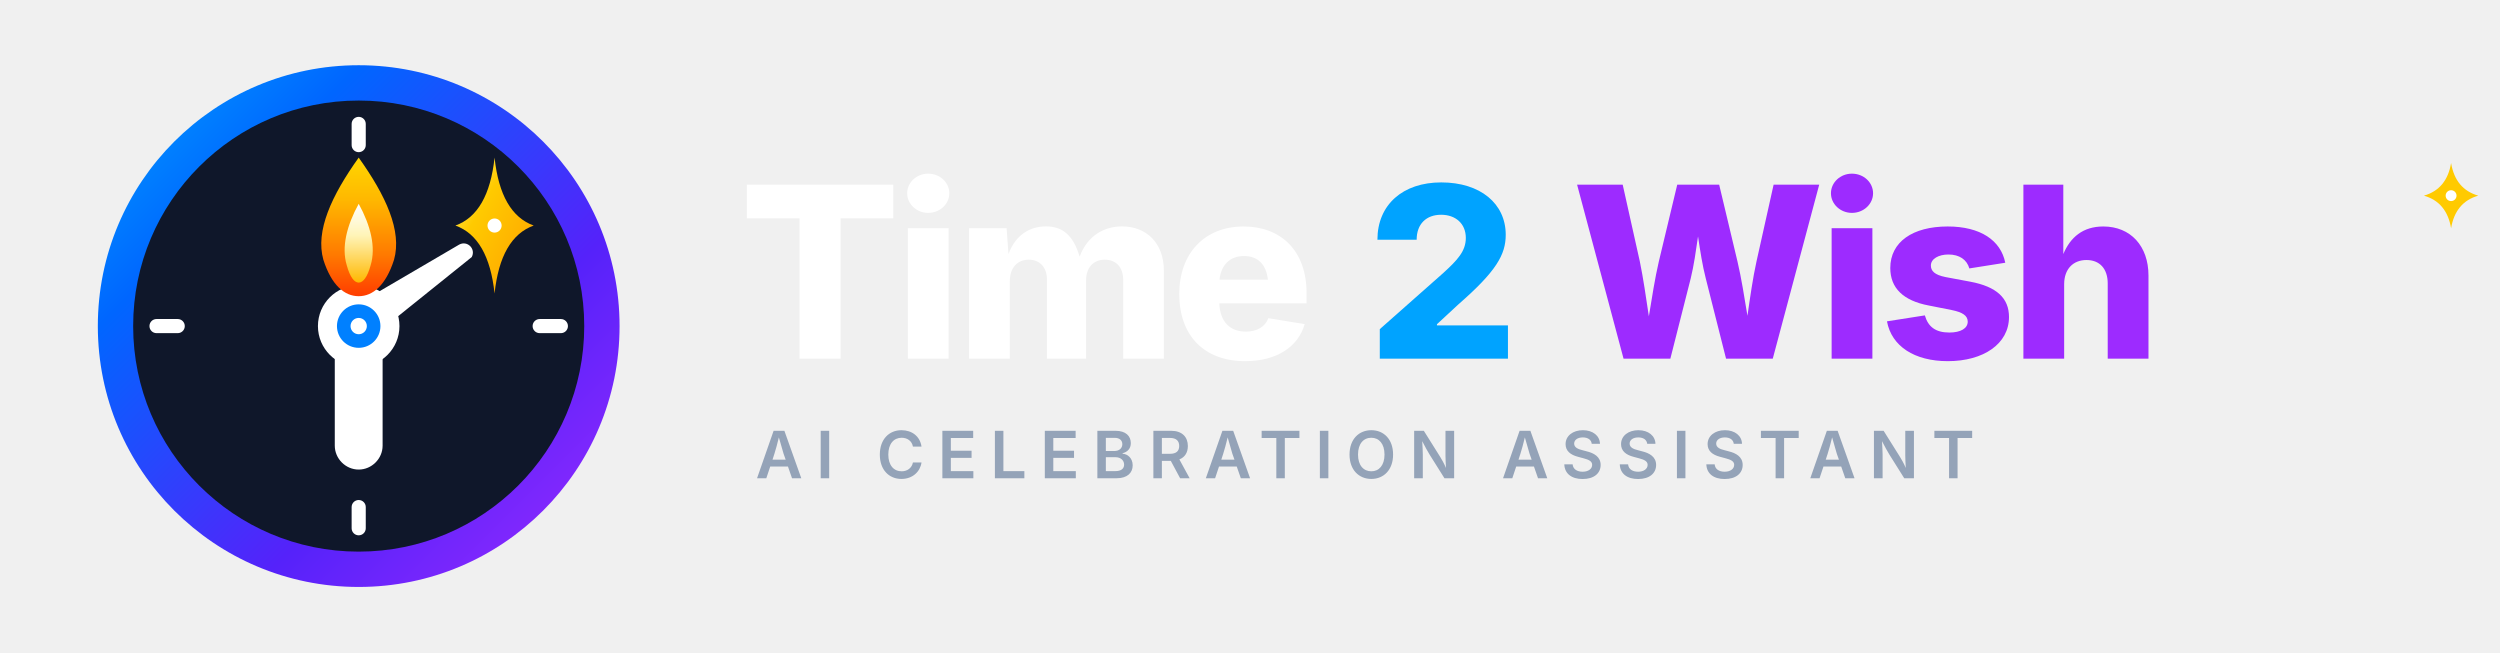
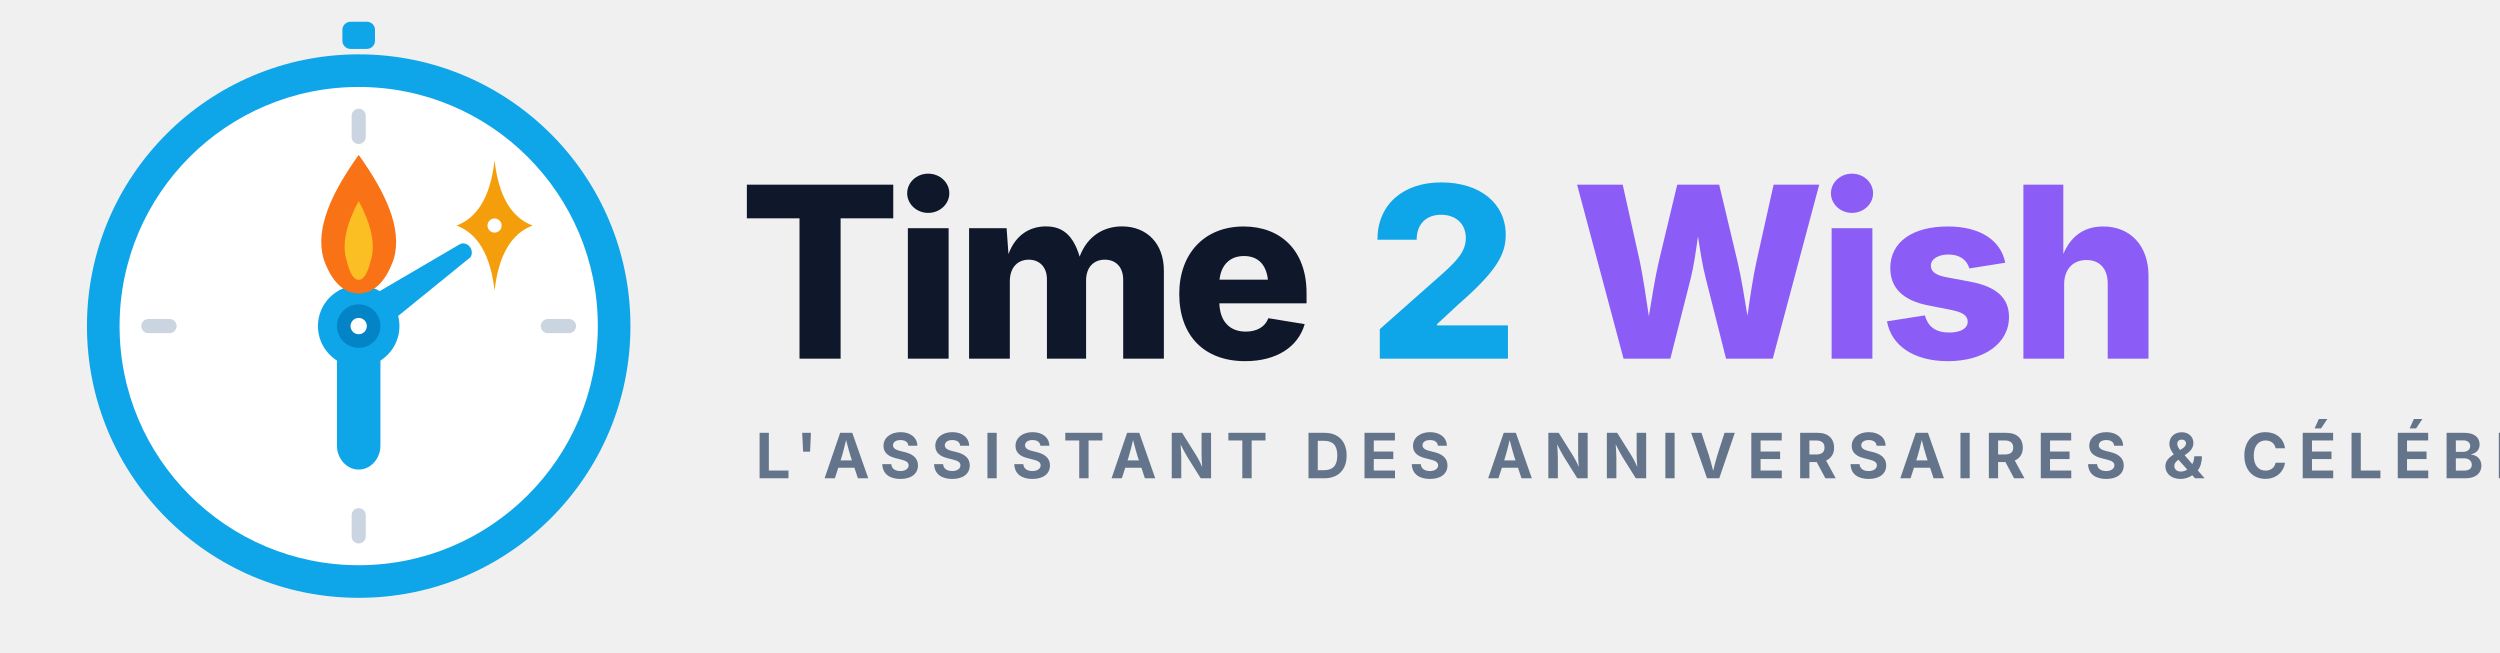
<svg xmlns="http://www.w3.org/2000/svg" viewBox="0 0 460 120" width="100%" height="100%">
-   <defs>
-     <linearGradient id="lockupBezel" x1="0%" y1="0%" x2="100%" y2="100%">
-       <stop offset="0%" stop-color="#00A3FF" />
-       <stop offset="25%" stop-color="#0066FF" />
-       <stop offset="65%" stop-color="#5522FA" />
-       <stop offset="100%" stop-color="#9D2BFF" />
-     </linearGradient>
-     <linearGradient id="lockupFlameOuter" x1="0%" y1="100%" x2="0%" y2="0%">
-       <stop offset="0%" stop-color="#FF3D00" />
-       <stop offset="30%" stop-color="#FF7A00" />
-       <stop offset="70%" stop-color="#FFB800" />
-       <stop offset="100%" stop-color="#FFD600" />
-     </linearGradient>
-     <linearGradient id="lockupFlameInner" x1="0%" y1="100%" x2="0%" y2="0%">
-       <stop offset="0%" stop-color="#FFB800" />
-       <stop offset="60%" stop-color="#FFF4B8" />
-       <stop offset="100%" stop-color="#FFFFFF" />
-     </linearGradient>
-     <linearGradient id="lockupStar" x1="0%" y1="0%" x2="100%" y2="100%">
-       <stop offset="0%" stop-color="#FFF275" />
-       <stop offset="35%" stop-color="#FFCA00" />
-       <stop offset="100%" stop-color="#FF9E00" />
-     </linearGradient>
-     <filter id="lockupGlow" x="-20%" y="-20%" width="140%" height="140%">
-       <feDropShadow dx="0" dy="4" stdDeviation="5" flood-color="#0066FF" flood-opacity="0.35" />
-     </filter>
-   </defs>
  <g transform="translate(6, 0)">
-     <circle cx="60" cy="60" r="48" fill="url(#lockupBezel)" />
-     <circle cx="60" cy="60" r="41.5" fill="#0F172A" />
-     <g fill="#FFFFFF">
-       <rect x="58.7" y="21.5" width="2.6" height="6.5" rx="1.3" />
-       <rect x="92" y="58.7" width="6.5" height="2.6" rx="1.3" />
-       <rect x="58.7" y="92" width="2.6" height="6.5" rx="1.3" />
-       <rect x="21.5" y="58.7" width="6.5" height="2.6" rx="1.3" />
+     <rect x="57" y="4" width="6" height="5" rx="1.5" fill="#0EA5E9" />
+     <circle cx="60" cy="60" r="50" fill="#0EA5E9" />
+     <circle cx="60" cy="60" r="44" fill="#FFFFFF" />
+     <g fill="#CBD5E1">
+       <rect x="58.7" y="20" width="2.6" height="6.5" rx="1.3" />
+       <rect x="93.5" y="58.7" width="6.5" height="2.6" rx="1.3" />
+       <rect x="58.7" y="93.5" width="2.6" height="6.5" rx="1.3" />
+       <rect x="20" y="58.7" width="6.5" height="2.6" rx="1.3" />
    </g>
    <g id="lockupCandle">
-       <path d="M 55.6 60 L 55.6 82 C 55.6 84.4, 57.6 86.4, 60 86.4 C 62.4 86.4, 64.4 84.4, 64.4 82 L 64.4 60 Z" fill="#FFFFFF" />
-       <path d="M 58 57 L 78.5 45 C 80 44.2, 81.6 45.8, 80.8 47.3 L 62.5 62 Z" fill="#FFFFFF" />
-       <circle cx="60" cy="60" r="7.5" fill="#FFFFFF" />
-       <circle cx="60" cy="60" r="4" fill="#0080FF" />
+       <path d="M 56 60 L 56 82 C 56 84.4, 57.8 86.4, 60 86.4 C 62.2 86.4, 64 84.4, 64 82 L 64 60 Z" fill="#0EA5E9" />
+       <path d="M 58 57 L 78.5 45 C 79.8 44.2, 81.4 45.8, 80.6 47.3 L 62.5 62 Z" fill="#0EA5E9" />
+       <circle cx="60" cy="60" r="7.5" fill="#0EA5E9" />
+       <circle cx="60" cy="60" r="4" fill="#0284C7" />
      <circle cx="60" cy="60" r="1.5" fill="#FFFFFF" />
    </g>
-     <path d="M 60 29 C 55 36, 52 42.5, 53.5 47.8 C 55 52.5, 57.4 54.5, 60 54.5 C 62.6 54.5, 65 52.5, 66.5 47.8 C 68 42.5, 65 36, 60 29 Z" fill="url(#lockupFlameOuter)" />
-     <path d="M 60 37.5 C 57.8 41.5, 56.8 45.5, 57.8 48.8 C 58.4 51, 59.2 52, 60 52 C 60.8 52, 61.6 51, 62.2 48.8 C 63.2 45.5, 62.2 41.5, 60 37.5 Z" fill="url(#lockupFlameInner)" />
+     <path d="M 60 28.5 C 55 35.5, 52 42, 53.5 47.5 C 55 52, 57.4 54, 60 54 C 62.6 54, 65 52, 66.5 47.5 C 68 42, 65 35.5, 60 28.5 Z" fill="#F97316" />
+     <path d="M 60 37 C 57.8 41, 56.8 45, 57.8 48 C 58.4 50.5, 59.2 51.5, 60 51.5 C 60.8 51.5, 61.6 50.5, 62.2 48 C 63.2 45, 62.2 41, 60 37 Z" fill="#FBBF24" />
    <g transform="translate(85, 41.5)">
-       <path d="M 0 -12.5 Q 1.1 -2.2 7.2 0 Q 1.1 2.2 0 12.5 Q -1.1 2.2 -7.2 0 Q -1.1 -2.2 0 -12.5 Z" fill="url(#lockupStar)" />
+       <path d="M 0 -12 Q 1.1 -2.2 7 0 Q 1.1 2.2 0 12 Q -1.1 2.2 -7 0 Q -1.1 -2.2 0 -12 Z" fill="#F59E0B" />
      <circle cx="0" cy="0" r="1.3" fill="#FFFFFF" />
    </g>
  </g>
  <g transform="translate(136, 0)">
-     <text x="0" y="66" font-family="system-ui, -apple-system, 'SF Pro Display', 'Inter', sans-serif" font-size="44" font-weight="800" letter-spacing="-1.2">
-       <tspan fill="#FFFFFF">Time</tspan>
-       <tspan fill="#00A3FF">2</tspan>
-       <tspan fill="#9D2BFF">Wish</tspan>
+     <text x="0" y="66" font-family="'Plus Jakarta Sans', system-ui, -apple-system, sans-serif" font-size="44" font-weight="800" letter-spacing="-1.2">
+       <tspan fill="#0F172A">Time</tspan>
+       <tspan fill="#0EA5E9">2</tspan>
+       <tspan fill="#8B5CF6">Wish</tspan>
    </text>
-     <text x="3" y="88" font-family="system-ui, -apple-system, 'SF Pro Text', 'Inter', sans-serif" font-size="12" font-weight="600" fill="#94A3B8" letter-spacing="2.4">
-       AI CELEBRATION ASSISTANT
+     <text x="3" y="88" font-family="'Plus Jakarta Sans', system-ui, -apple-system, sans-serif" font-size="11.5" font-weight="700" fill="#64748B" letter-spacing="2">
+       L'ASSISTANT DES ANNIVERSAIRES &amp; CÉLÉBRATIONS
    </text>
-     <g transform="translate(315, 36)">
-       <path d="M 0 -6 Q 0.8 -1.2 5 0 Q 0.8 1.2 0 6 Q -0.8 1.2 -5 0 Q -0.8 -1.2 0 -6 Z" fill="#FFCA00" />
+     <g transform="translate(390, 36)">
+       <path d="M 0 -6 Q 0.8 -1.2 5 0 Q 0.8 1.2 0 6 Q -0.8 1.2 -5 0 Q -0.8 -1.2 0 -6 Z" fill="#F59E0B" />
      <circle cx="0" cy="0" r="1" fill="#FFFFFF" />
    </g>
  </g>
</svg>
